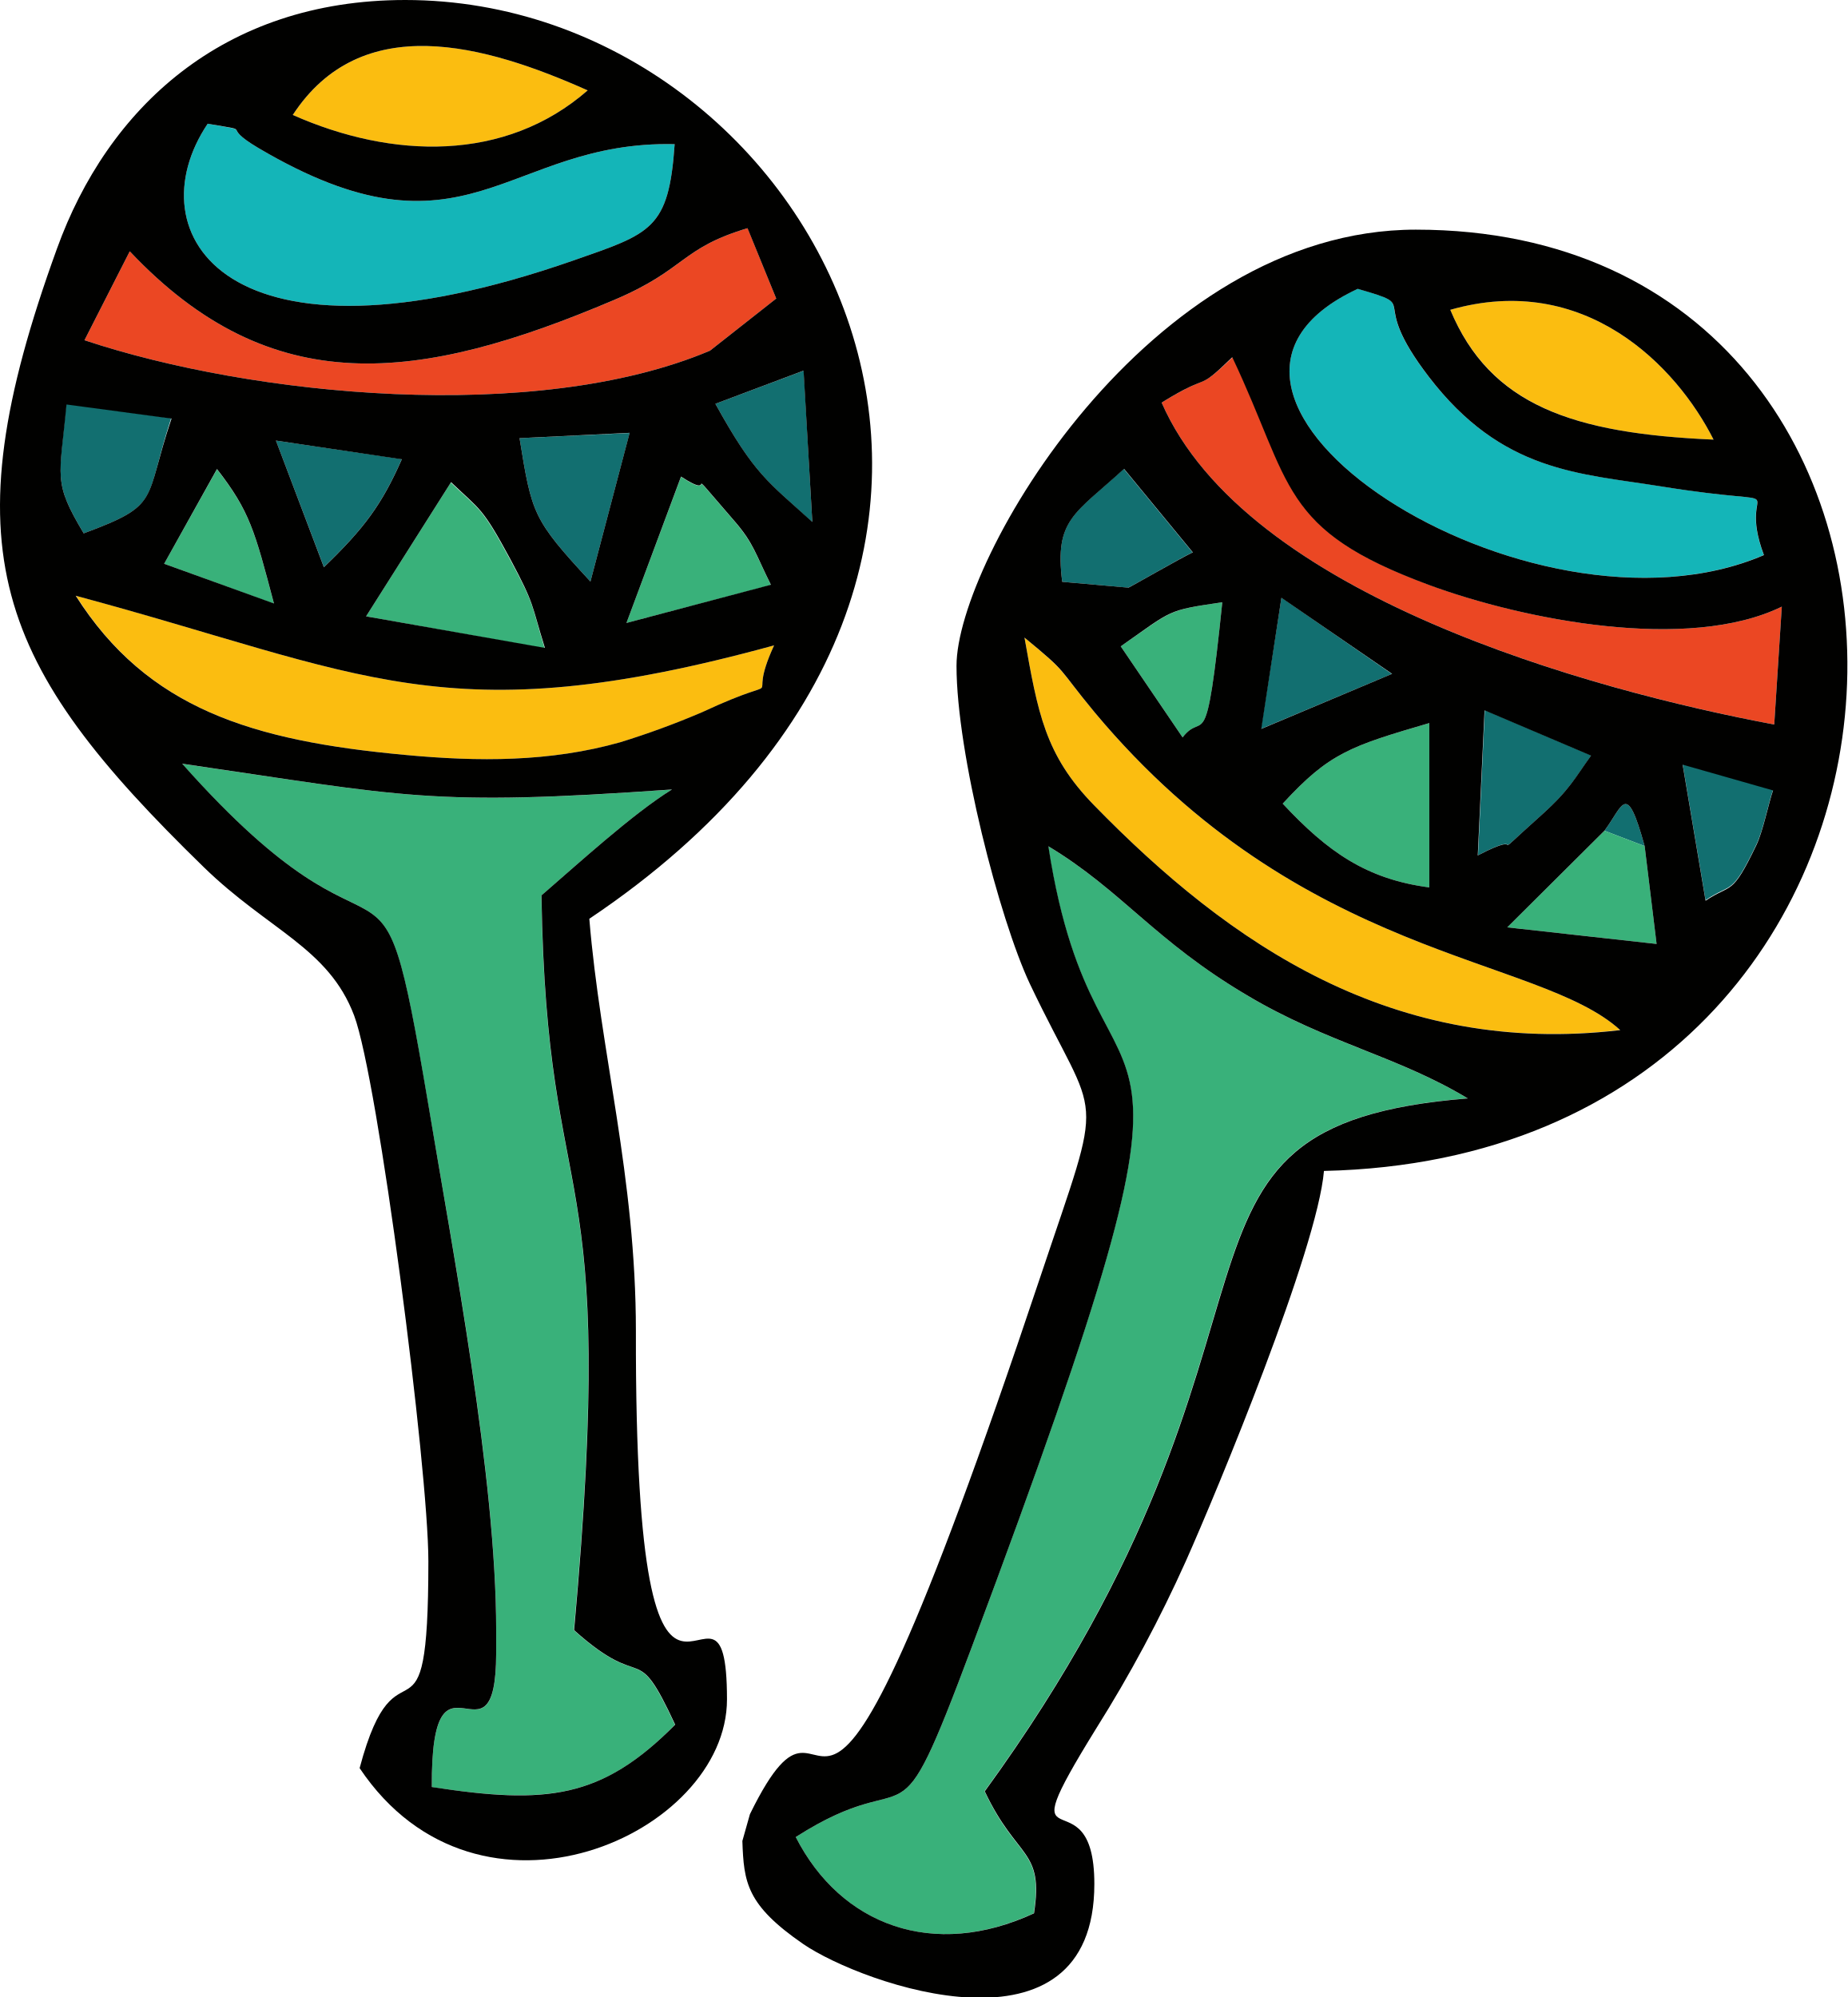
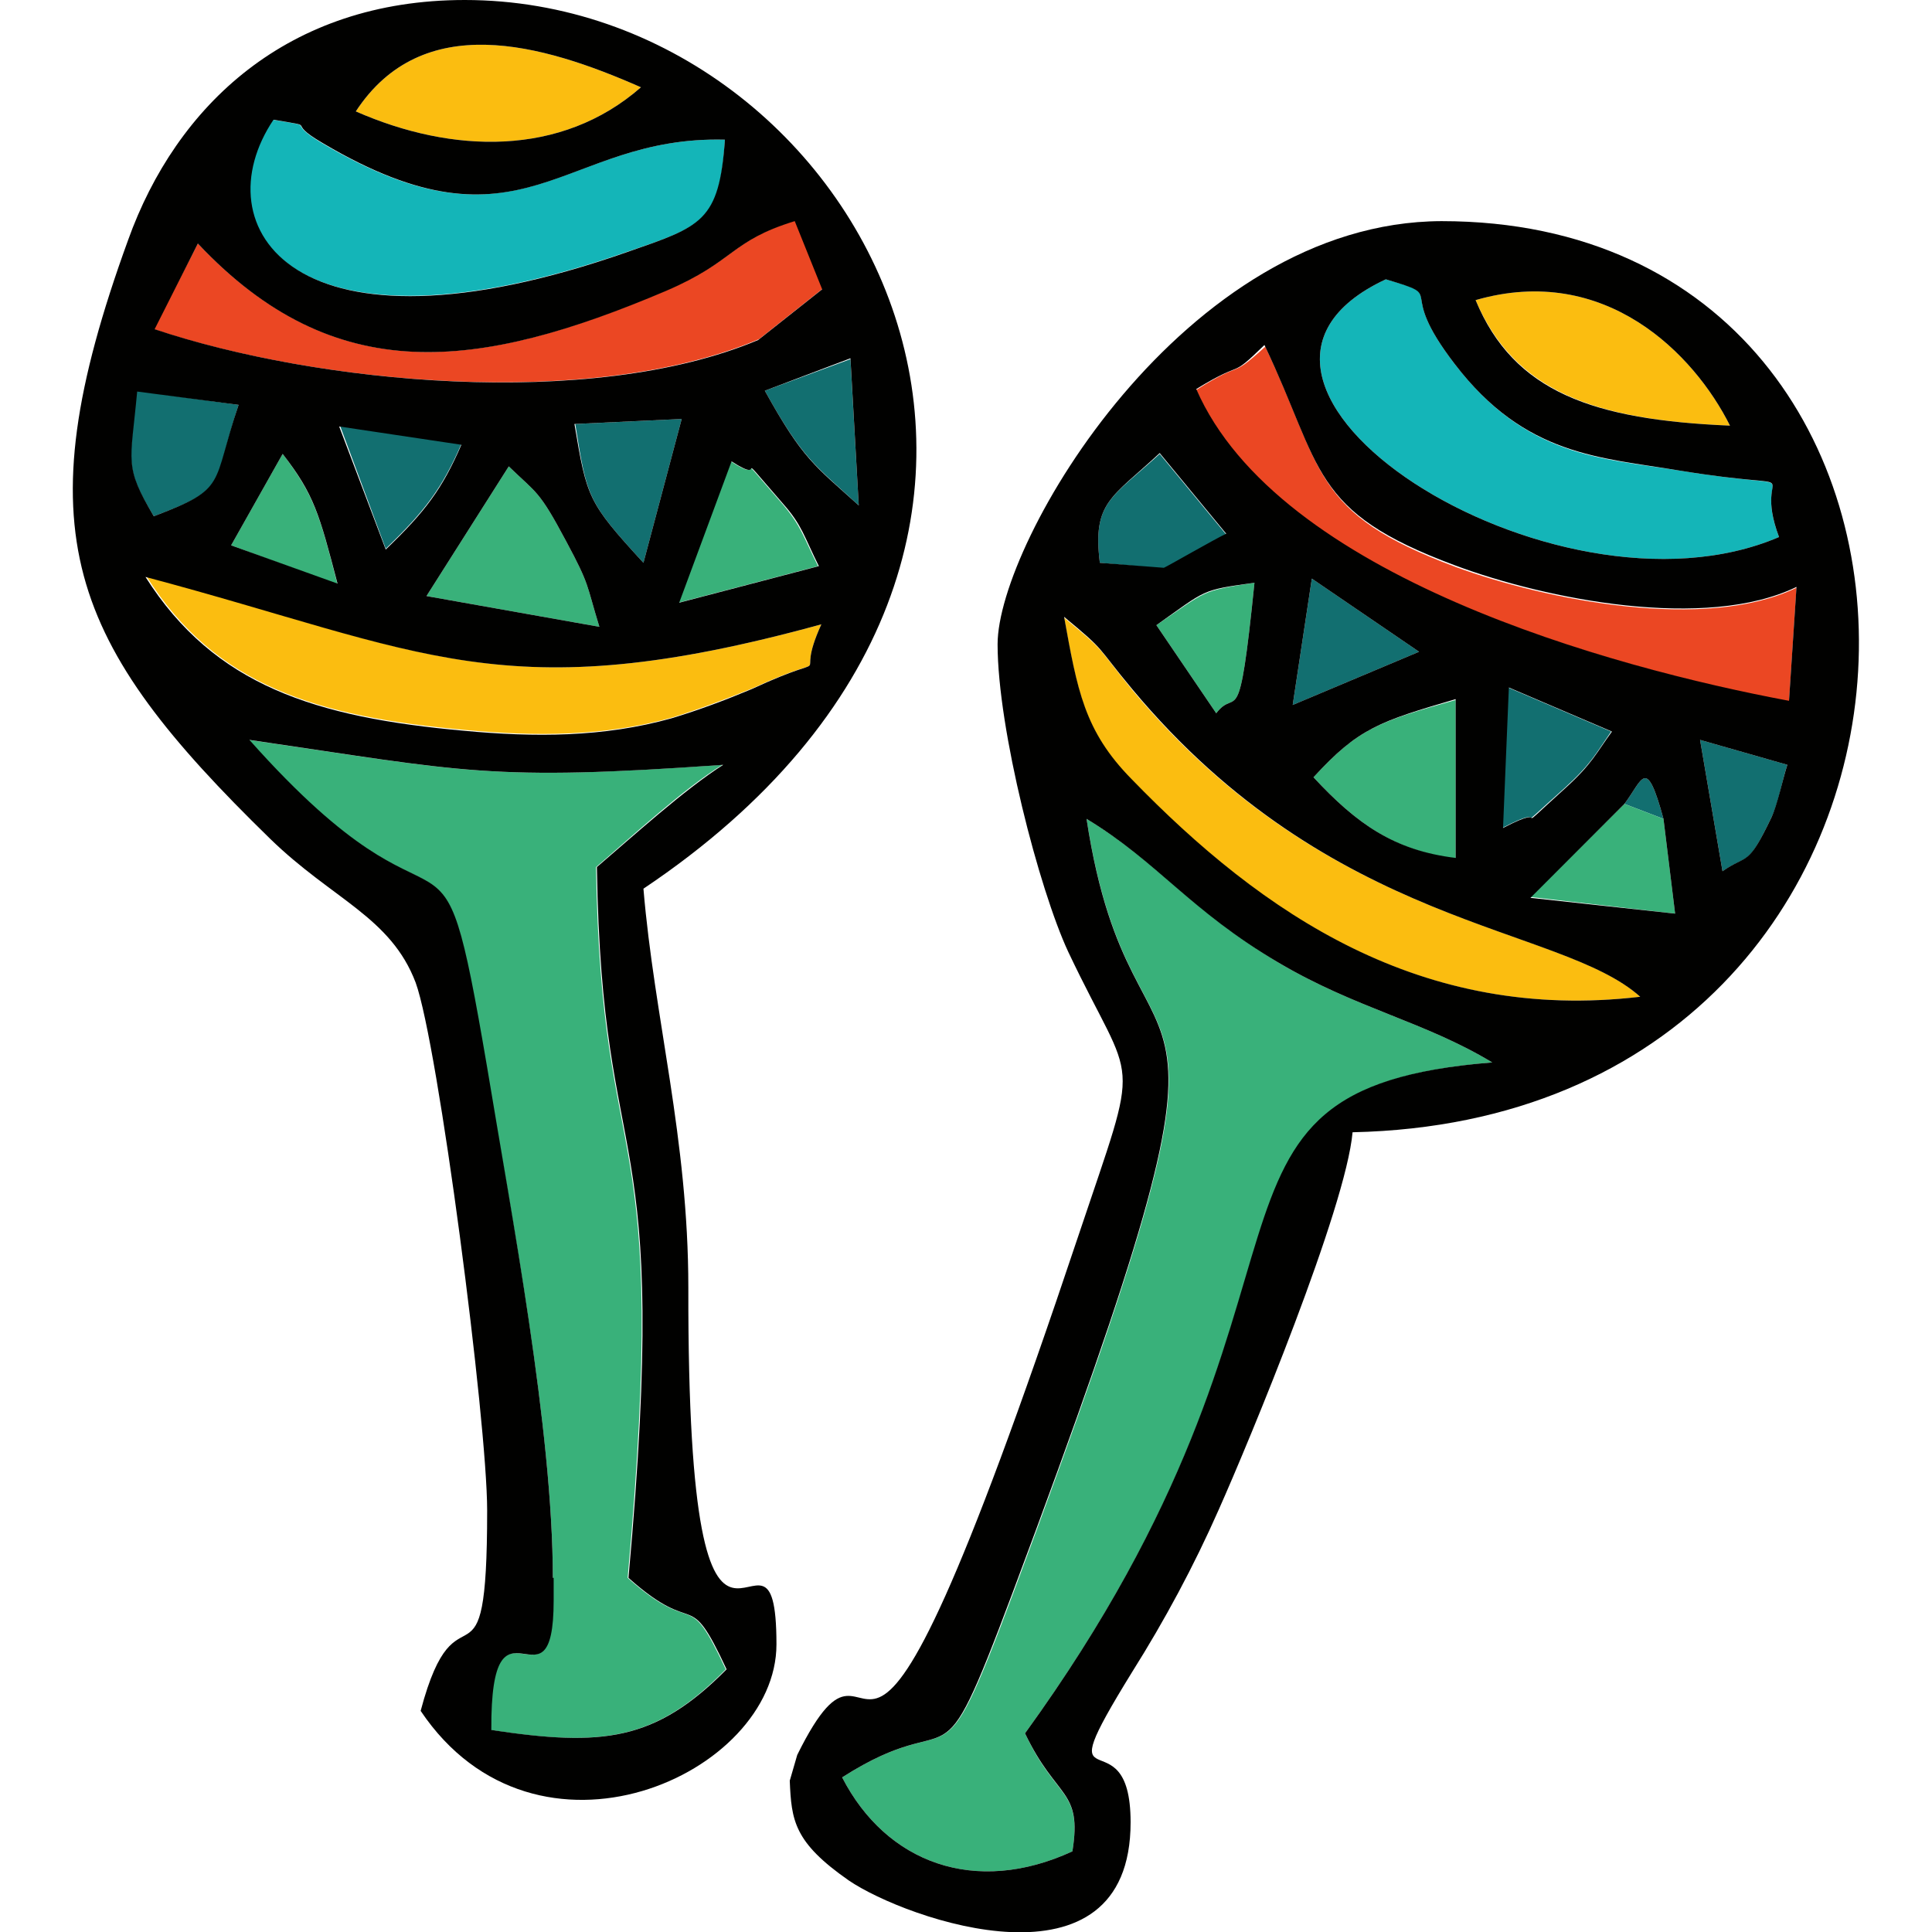
- <svg xmlns="http://www.w3.org/2000/svg" viewBox="0 0 214.99 232.44">
-   <defs>
-     <style>.a{fill:#126f70;}.a,.b,.c,.d,.e,.f{fill-rule:evenodd;}.b{fill:#eb4723;}.c{fill:#fbbd10;}.d{fill:#14b5b8;}.e{fill:#39b17a;}.f{fill:#010100;}</style>
-   </defs>
-   <path class="a" d="M9.74,62.08c9.08-3.37,7-3.66,10.18-13.41L7.7,47C6.94,55.73,6.12,56,9.74,62.08Z" />
-   <path class="a" d="M68.71,67.69,73.27,50.4,60.46,51C61.9,59.87,62,60.43,68.71,67.69Z" />
-   <path class="a" d="M123.61,67.72l7.68.68c.29-.09,6.16-3.49,7.49-4.11l-8-9.72C125,59.87,122.71,60.43,123.61,67.72Z" />
-   <path class="a" d="M172,99.55c6.49-3.4.23,1.73,7.54-4.82,3.2-2.89,3.77-4.22,5.64-6.8l-12.39-5.27Z" />
-   <path class="a" d="M37.69,66c4.74-4.54,6.75-7.31,9.07-12.56L32.11,51.28Z" />
-   <polygon class="a" points="146.74 84.84 161.97 78.44 149.12 69.56 146.74 84.84" />
-   <path class="a" d="M83.25,47c4.59,8.33,6.06,9,11.28,13.78l-1-17.64Z" />
-   <path class="a" d="M198.48,104.77c3.06-2.07,3-.4,5.92-6.49.76-1.59,1.42-4.88,1.93-6.35l-10.52-3Z" />
-   <path class="a" d="M191.39,98.48c-2.13-7.71-2.5-4.71-4.68-1.79Z" />
-   <path class="b" d="M15.1,29.25,9.83,39.6c19.45,6.49,52.47,9.81,72.79,1.22l7.71-6.07L87,26.56c-7.85,2.35-7.12,4.79-15.54,8.36C48.75,44.56,31.63,46.77,15.1,29.25Z" />
-   <path class="b" d="M135.18,46.86c9.81,22.48,49.94,33.45,71.29,37.47l.88-13.72c-10.92,5.33-30.08,1.53-41-2.52-17.46-6.46-15.84-11.6-22.9-26.51C139,45.81,141.22,43.14,135.18,46.86Z" />
-   <path class="c" d="M90.08,75.12c-38.24,10.49-47.82,3.2-81.24-5.78,8.33,13.15,20.52,16.89,38.35,18.53,8.48.8,16.81.83,25-1.47a95.66,95.66,0,0,0,9.56-3.51C92.63,77.81,86.45,83,90.08,75.12Z" />
-   <path class="c" d="M188.53,119.88c-9.61-8.73-37-8.08-61.12-36.94-4.53-5.47-3-4.42-8.19-8.73,1.56,8.76,2.38,13.66,8.08,19.5C143.17,110,162.19,123,188.53,119.88Z" />
-   <path class="c" d="M34.07,13.38c11.56,5.13,24.71,5.53,34.32-2.86C56.37,5.16,42.09,1.16,34.07,13.38Z" />
-   <path class="c" d="M199.41,51.17c-4.31-8.57-15-19.59-30.64-15.11C173.45,47.14,183,50.46,199.41,51.17Z" />
-   <path class="d" d="M205.25,64.6c-3.46-9.24,5.22-5.21-12-8-9.5-1.53-18.45-1.62-27-12.76-7.37-9.61-.56-8-8.25-10.23C131.38,46,178,76.34,205.25,64.6Z" />
-   <path class="d" d="M78.51,16.78c-19.73-.45-24.15,14.8-48.47.43-4.73-2.81-.06-1.76-5.87-2.81-8.59,12.78,2.1,30.05,42.61,15.9C75.76,27.16,77.83,26.7,78.51,16.78Z" />
-   <path class="e" d="M57.74,189.75v2.67c0,14.71-7.6-2.78-7.49,15.59,13.35,2,19.79,1.39,28.29-7.26-4.76-10.26-3.37-3.46-11.76-11C72,132.21,63.6,143.32,63,104.23c4.08-3.52,10.57-9.47,15.19-12.33-28.2,2-30.92.79-57-3,24.91,28,22.65,4.23,28.6,39.41C52.77,146,57.76,172,57.74,189.75Z" />
-   <path class="e" d="M92.6,213.82c5.25,10.29,16,14.31,27.7,8.87,1.16-7.54-2-6.18-5.73-14.2,39.85-54.82,16.16-77.42,56.21-80.65-8.13-4.9-16.41-6.46-25.68-12-10.74-6.38-14.57-12.19-23.13-17.35,5.89,38,23,7.88-8.85,93.12C103.74,216.71,107,204.63,92.6,213.82Z" />
-   <path class="e" d="M149.27,93.54c5.21,5.59,9.72,8.79,17.06,9.75V84.16C157.15,86.85,154.71,87.62,149.27,93.54Z" />
-   <path class="e" d="M42.6,71.74l20.78,3.72c-1.59-5.22-1.11-4.93-4-10.29-3.32-6.18-3.49-5.73-6.92-9Z" />
-   <path class="e" d="M72.9,72.51l16.81-4.42c-1.79-3.57-2-4.82-4.28-7.46-6.72-7.74-1.39-2-6.18-5.13Z" />
-   <polygon class="e" points="191.39 98.48 186.71 96.69 175.4 107.94 192.78 109.87 191.39 98.48" />
-   <path class="e" d="M130.42,75.23l7.2,10.6c2.52-3.29,2.69,3,4.62-15.73C135.72,71.06,136.54,71,130.42,75.23Z" />
-   <path class="e" d="M19.1,65.62l12.78,4.65c-2.24-8.47-2.8-10.71-6.63-15.65Z" />
-   <path class="f" d="M186.71,96.69c2.18-2.92,2.55-5.92,4.68,1.79l1.39,11.39-17.38-1.93ZM92.6,213.82c14.4-9.19,11.14,2.89,20.52-22.2C145,106.38,127.86,136.46,122,98.5c8.56,5.16,12.39,11,23.13,17.35,9.27,5.53,17.55,7.09,25.68,12-40.05,3.23-16.36,25.83-56.21,80.65,3.77,8,6.89,6.66,5.73,14.2C108.62,228.13,97.85,224.11,92.6,213.82ZM149.27,93.54c5.44-5.92,7.88-6.69,17.06-9.38v19.13C159,102.33,154.48,99.13,149.27,93.54ZM195.81,89l10.52,3c-.51,1.47-1.17,4.76-1.93,6.35-2.92,6.09-2.86,4.42-5.92,6.49Zm-23.05-6.32,12.39,5.27c-1.87,2.58-2.44,3.91-5.64,6.8-7.31,6.55-1,1.42-7.54,4.82Zm-23.64-13.1L162,78.43l-15.22,6.41Zm39.41,50.32C162.19,123,143.17,110,127.3,93.71c-5.7-5.84-6.52-10.74-8.08-19.5,5.24,4.31,3.66,3.26,8.19,8.73C151.53,111.8,178.92,111.15,188.53,119.88ZM130.42,75.23c6.12-4.28,5.3-4.17,11.82-5.13-1.93,18.71-2.1,12.44-4.62,15.73Zm-6.81-7.51c-.9-7.29,1.42-7.85,7.2-13.15l8,9.72c-1.33.62-7.2,4-7.49,4.11Zm83.74,2.89-.88,13.72c-21.35-4-61.48-15-71.29-37.47,6-3.72,3.8-1,8.22-5.28,7.06,14.91,5.44,20.05,22.9,26.51C177.27,72.14,196.43,75.94,207.35,70.61ZM166.27,43.85c8.54,11.14,17.49,11.23,27,12.76,17.21,2.78,8.53-1.25,12,8C178,76.34,131.38,46,158,33.62,165.71,35.86,158.9,34.24,166.27,43.85Zm33.14,7.32c-16.38-.71-26-4-30.64-15.11C184.42,31.58,195.1,42.6,199.41,51.17ZM111.31,77.5c0,10.18,5,29.48,8.53,37,8.14,17.1,8.9,11.17,1.19,34.22-29.08,87-22.62,39.68-33.76,62.44l-.88,3.12c.17,4.82.46,7.43,7.09,12,6.94,4.74,33.87,14.21,33.87-7,0-13.55-10.6-.6.23-18.12A158.4,158.4,0,0,0,138,181.7c3.69-8.28,15.31-36.34,16.07-45.41,78.44-1.73,80.17-109.56,10.69-109.56C133.65,26.73,111.31,65.2,111.31,77.5Z" />
-   <path class="f" d="M57.74,189.75c0-17.77-5-43.79-7.94-61.45-5.95-35.18-3.69-11.37-28.6-39.41,26.05,3.8,28.77,5,57,3-4.62,2.86-11.11,8.81-15.19,12.33.62,39.09,9,28,3.8,85.52,8.39,7.54,7,.74,11.76,11C70,209.4,63.6,210.05,50.25,208c-.11-18.37,7.46-.88,7.49-15.59ZM90.08,75.12c-3.63,7.88,2.55,2.69-8.36,7.77a95.66,95.66,0,0,1-9.56,3.51c-8.16,2.3-16.49,2.27-25,1.47-17.83-1.64-30-5.38-38.35-18.53C42.26,78.32,51.84,85.61,90.08,75.12Zm-37.59-19c3.43,3.29,3.6,2.84,6.92,9,2.86,5.36,2.38,5.07,4,10.29L42.6,71.74Zm26.76-.65c4.79,3.12-.54-2.61,6.18,5.13,2.3,2.64,2.49,3.89,4.28,7.46L72.9,72.51Zm-54-.88c3.83,4.94,4.39,7.18,6.63,15.65L19.1,65.62ZM68.71,67.69C62,60.43,61.9,59.87,60.46,51l12.81-.62ZM32.11,51.28l14.65,2.18c-2.32,5.25-4.33,8-9.07,12.56ZM9.74,62.08c-3.62-6.07-2.8-6.35-2-15l12.22,1.64C16.69,58.42,18.82,58.71,9.74,62.08Zm84.79-1.33C89.31,56,87.84,55.3,83.25,47l10.26-3.86ZM15.1,29.25c16.53,17.52,33.65,15.31,56.35,5.67,8.42-3.57,7.69-6,15.54-8.36l3.34,8.19-7.71,6.07C62.3,49.41,29.28,46.09,9.83,39.6ZM78.51,16.78c-.68,9.92-2.75,10.38-11.73,13.52-40.51,14.15-51.2-3.12-42.61-15.9,5.81,1,1.14,0,5.87,2.81C54.36,31.58,58.78,16.33,78.51,16.78Zm-44.44-3.4c8-12.22,22.3-8.22,34.32-2.86C58.78,18.91,45.63,18.51,34.07,13.38ZM49.85,181.73c0,24-3.6,7.51-8,24.07,13.89,20.74,42.75,7.71,42.75-8,0-20.55-10.72,16.67-10.6-42.86,0-18-4.14-32.4-5.42-48C130.16,65.65,95,0,47.16,0,25.85,0,12.49,12.7,6.63,28.94c-12.76,35.15-7.12,48.42,17.09,72,7.54,7.34,14.51,9.38,17.49,17.26C44,125.6,49.85,170.9,49.85,181.73Z" />
+ <svg xmlns="http://www.w3.org/2000/svg" version="1.1" id="Слой_1" x="0px" y="0px" viewBox="0 0 232.4 232.4" style="enable-background:new 0 0 232.4 232.4;" xml:space="preserve">
+   <style type="text/css">
+ 	.st0{fill-rule:evenodd;clip-rule:evenodd;fill:#126F70;}
+ 	.st1{fill-rule:evenodd;clip-rule:evenodd;fill:#EB4723;}
+ 	.st2{fill-rule:evenodd;clip-rule:evenodd;fill:#FBBD10;}
+ 	.st3{fill-rule:evenodd;clip-rule:evenodd;fill:#14B5B8;}
+ 	.st4{fill-rule:evenodd;clip-rule:evenodd;fill:#39B17A;}
+ 	.st5{fill-rule:evenodd;clip-rule:evenodd;fill:#010100;}
+ </style>
+   <path class="st0" d="M18.5,62.1c9.1-3.4,7-3.7,10.2-13.4L16.4,47C15.7,55.7,14.8,56,18.5,62.1z" />
+   <path class="st0" d="M77.4,67.7L82,50.4L69.2,51C70.6,59.9,70.7,60.4,77.4,67.7z" />
+   <path class="st0" d="M132.3,67.7l7.7,0.7c0.3-0.1,6.2-3.5,7.5-4.1l-8-9.7C133.7,59.9,131.4,60.4,132.3,67.7z" />
+   <path class="st0" d="M180.7,99.6c6.5-3.4,0.2,1.7,7.5-4.8c3.2-2.9,3.8-4.2,5.6-6.8l-12.4-5.3L180.7,99.6z" />
+   <path class="st0" d="M46.4,66c4.7-4.5,6.8-7.3,9.1-12.6l-14.6-2.2L46.4,66z" />
+   <polygon class="st0" points="155.5,84.8 170.7,78.4 157.8,69.6 " />
+   <path class="st0" d="M92,47c4.6,8.3,6.1,9,11.3,13.8l-1-17.6L92,47z" />
+   <path class="st0" d="M207.2,104.8c3.1-2.1,3-0.4,5.9-6.5c0.8-1.6,1.4-4.9,1.9-6.3l-10.5-3L207.2,104.8z" />
+   <path class="st0" d="M200.1,98.5c-2.1-7.7-2.5-4.7-4.7-1.8L200.1,98.5z" />
+   <path class="st1" d="M23.8,29.3l-5.3,10.3C38,46.1,71,49.4,91.3,40.8l7.7-6.1l-3.3-8.2c-7.8,2.4-7.1,4.8-15.5,8.4  C57.5,44.6,40.4,46.8,23.8,29.3z" />
+   <path class="st1" d="M143.9,46.9c9.8,22.5,49.9,33.4,71.3,37.5l0.9-13.7c-10.9,5.3-30.1,1.5-41-2.5c-17.5-6.5-15.8-11.6-22.9-26.5  C147.7,45.8,149.9,43.1,143.9,46.9z" />
+   <path class="st2" d="M98.8,75.1C60.6,85.6,51,78.3,17.6,69.3c8.3,13.2,20.5,16.9,38.3,18.5c8.5,0.8,16.8,0.8,25-1.5  c3.2-1,6.4-2.2,9.6-3.5C101.4,77.8,95.2,83,98.8,75.1z" />
+   <path class="st2" d="M197.3,119.9c-9.6-8.7-37-8.1-61.1-36.9c-4.5-5.5-3-4.4-8.2-8.7c1.6,8.8,2.4,13.7,8.1,19.5  C151.9,110,170.9,123,197.3,119.9z" />
+   <path class="st2" d="M42.8,13.4c11.6,5.1,24.7,5.5,34.3-2.9C65.1,5.2,50.8,1.2,42.8,13.4z" />
+   <path class="st2" d="M208.1,51.2c-4.3-8.6-15-19.6-30.6-15.1C182.2,47.1,191.7,50.5,208.1,51.2z" />
+   <path class="st3" d="M214,64.6c-3.5-9.2,5.2-5.2-12-8c-9.5-1.5-18.4-1.6-27-12.8c-7.4-9.6-0.6-8-8.3-10.2  C140.1,46,186.7,76.3,214,64.6z" />
+   <path class="st3" d="M87.2,16.8c-19.7-0.5-24.2,14.8-48.5,0.4c-4.7-2.8-0.1-1.8-5.9-2.8c-8.6,12.8,2.1,30,42.6,15.9  C84.5,27.2,86.6,26.7,87.2,16.8z" />
+   <path class="st4" d="M66.5,189.8v2.7c0,14.7-7.6-2.8-7.5,15.6c13.3,2,19.8,1.4,28.3-7.3c-4.8-10.3-3.4-3.5-11.8-11  c5.2-57.5-3.2-46.4-3.8-85.5c4.1-3.5,10.6-9.5,15.2-12.3c-28.2,2-30.9,0.8-57-3c24.9,28,22.7,4.2,28.6,39.4  C61.5,146,66.5,172,66.5,189.8z" />
+   <path class="st4" d="M101.3,213.8c5.3,10.3,16,14.3,27.7,8.9c1.2-7.5-2-6.2-5.7-14.2c39.8-54.8,16.2-77.4,56.2-80.7  c-8.1-4.9-16.4-6.5-25.7-12c-10.7-6.4-14.6-12.2-23.1-17.3c5.9,38,23,7.9-8.8,93.1C112.5,216.7,115.7,204.6,101.3,213.8z" />
+   <path class="st4" d="M158,93.5c5.2,5.6,9.7,8.8,17.1,9.8V84.2C165.9,86.8,163.4,87.6,158,93.5z" />
+   <path class="st4" d="M51.3,71.7l20.8,3.7c-1.6-5.2-1.1-4.9-4-10.3c-3.3-6.2-3.5-5.7-6.9-9L51.3,71.7z" />
+   <path class="st4" d="M81.6,72.5l16.8-4.4c-1.8-3.6-2-4.8-4.3-7.5c-6.7-7.7-1.4-2-6.2-5.1L81.6,72.5z" />
+   <polygon class="st4" points="200.1,98.5 195.4,96.7 184.1,107.9 201.5,109.9 " />
+   <path class="st4" d="M139.1,75.2l7.2,10.6c2.5-3.3,2.7,3,4.6-15.7C144.4,71.1,145.3,71,139.1,75.2z" />
+   <path class="st4" d="M27.8,65.6l12.8,4.7c-2.2-8.5-2.8-10.7-6.6-15.7L27.8,65.6z" />
+   <path class="st5" d="M195.4,96.7c2.2-2.9,2.6-5.9,4.7,1.8l1.4,11.4l-17.4-1.9L195.4,96.7z M101.3,213.8c14.4-9.2,11.1,2.9,20.5-22.2  c31.9-85.2,14.7-55.2,8.9-93.1c8.6,5.2,12.4,11,23.1,17.3c9.3,5.5,17.6,7.1,25.7,12c-40.1,3.2-16.4,25.8-56.2,80.7  c3.8,8,6.9,6.7,5.7,14.2C117.3,228.1,106.6,224.1,101.3,213.8z M158,93.5c5.4-5.9,7.9-6.7,17.1-9.4v19.1  C167.7,102.3,163.2,99.1,158,93.5z M204.5,89l10.5,3c-0.5,1.5-1.2,4.8-1.9,6.3c-2.9,6.1-2.9,4.4-5.9,6.5L204.5,89z M181.5,82.7  l12.4,5.3c-1.9,2.6-2.4,3.9-5.6,6.8c-7.3,6.6-1,1.4-7.5,4.8L181.5,82.7z M157.8,69.6l12.9,8.8l-15.2,6.4L157.8,69.6z M197.3,119.9  c-26.3,3.1-45.4-9.9-61.2-26.2c-5.7-5.8-6.5-10.7-8.1-19.5c5.2,4.3,3.7,3.3,8.2,8.7C160.3,111.8,187.6,111.2,197.3,119.9  L197.3,119.9z M139.1,75.2c6.1-4.3,5.3-4.2,11.8-5.1c-1.9,18.7-2.1,12.4-4.6,15.7L139.1,75.2z M132.3,67.7  c-0.9-7.3,1.4-7.8,7.2-13.2l8,9.7c-1.3,0.6-7.2,4-7.5,4.1L132.3,67.7z M216.1,70.6l-0.9,13.7c-21.4-4-61.5-15-71.3-37.5  c6-3.7,3.8-1,8.2-5.3c7.1,14.9,5.4,20,22.9,26.5C186,72.1,205.2,75.9,216.1,70.6z M175,43.8c8.5,11.1,17.5,11.2,27,12.8  c17.2,2.8,8.5-1.3,12,8c-27.3,11.7-73.9-18.6-47.3-31C174.4,35.9,167.6,34.2,175,43.8z M208.1,51.2c-16.4-0.7-26-4-30.6-15.1  C193.1,31.6,203.8,42.6,208.1,51.2z M120,77.5c0,10.2,5,29.5,8.5,37c8.1,17.1,8.9,11.2,1.2,34.2c-29.1,87-22.6,39.7-33.8,62.4  l-0.9,3.1c0.2,4.8,0.5,7.4,7.1,12c6.9,4.7,33.9,14.2,33.9-7c0-13.6-10.6-0.6,0.2-18.1c3.9-6.2,7.4-12.7,10.4-19.5  c3.7-8.3,15.3-36.3,16.1-45.4c78.4-1.7,80.2-109.6,10.7-109.6C142.4,26.7,120,65.2,120,77.5z" />
+   <path class="st5" d="M66.5,189.8c0-17.8-5-43.8-7.9-61.4c-6-35.2-3.7-11.4-28.6-39.4c26,3.8,28.8,5,57,3  c-4.6,2.9-11.1,8.8-15.2,12.3c0.6,39.1,9,28,3.8,85.5c8.4,7.5,7,0.7,11.8,11c-8.6,8.7-15,9.3-28.3,7.3c-0.1-18.4,7.5-0.9,7.5-15.6  V189.8z M98.8,75.1c-3.6,7.9,2.6,2.7-8.4,7.8c-3.1,1.3-6.3,2.5-9.6,3.5c-8.2,2.3-16.5,2.3-25,1.5c-17.8-1.6-30-5.4-38.3-18.5  C51,78.3,60.6,85.6,98.8,75.1z M61.2,56.1c3.4,3.3,3.6,2.8,6.9,9c2.9,5.4,2.4,5.1,4,10.3l-20.8-3.7L61.2,56.1z M88,55.5  c4.8,3.1-0.5-2.6,6.2,5.1c2.3,2.6,2.5,3.9,4.3,7.5l-16.8,4.4L88,55.5z M34,54.6c3.8,4.9,4.4,7.2,6.6,15.6l-12.8-4.6L34,54.6z   M77.4,67.7c-6.7-7.3-6.8-7.8-8.3-16.7L82,50.4L77.4,67.7z M40.8,51.3l14.7,2.2c-2.3,5.3-4.3,8-9.1,12.6L40.8,51.3z M18.5,62.1  c-3.6-6.1-2.8-6.3-2-15l12.2,1.6C25.4,58.4,27.5,58.7,18.5,62.1z M103.3,60.8C98,56,96.6,55.3,92,47l10.3-3.9L103.3,60.8z   M23.8,29.3c16.5,17.5,33.7,15.3,56.3,5.7c8.4-3.6,7.7-6,15.5-8.4l3.3,8.2l-7.7,6.1C71,49.4,38,46.1,18.6,39.6L23.8,29.3z   M87.2,16.8c-0.7,9.9-2.8,10.4-11.7,13.5C35,44.5,24.3,27.2,32.9,14.4c5.8,1,1.1,0,5.9,2.8C63.1,31.6,67.5,16.3,87.2,16.8z   M42.8,13.4c8-12.2,22.3-8.2,34.3-2.9C67.5,18.9,54.4,18.5,42.8,13.4z M58.6,181.7c0,24-3.6,7.5-8,24.1c13.9,20.7,42.8,7.7,42.8-8  c0-20.6-10.7,16.7-10.6-42.9c0-18-4.1-32.4-5.4-48C138.9,65.7,103.7,0,55.9,0C34.6,0,21.2,12.7,15.4,28.9  c-12.8,35.2-7.1,48.4,17.1,72c7.5,7.3,14.5,9.4,17.5,17.3C52.7,125.6,58.6,170.9,58.6,181.7z" />
</svg>
